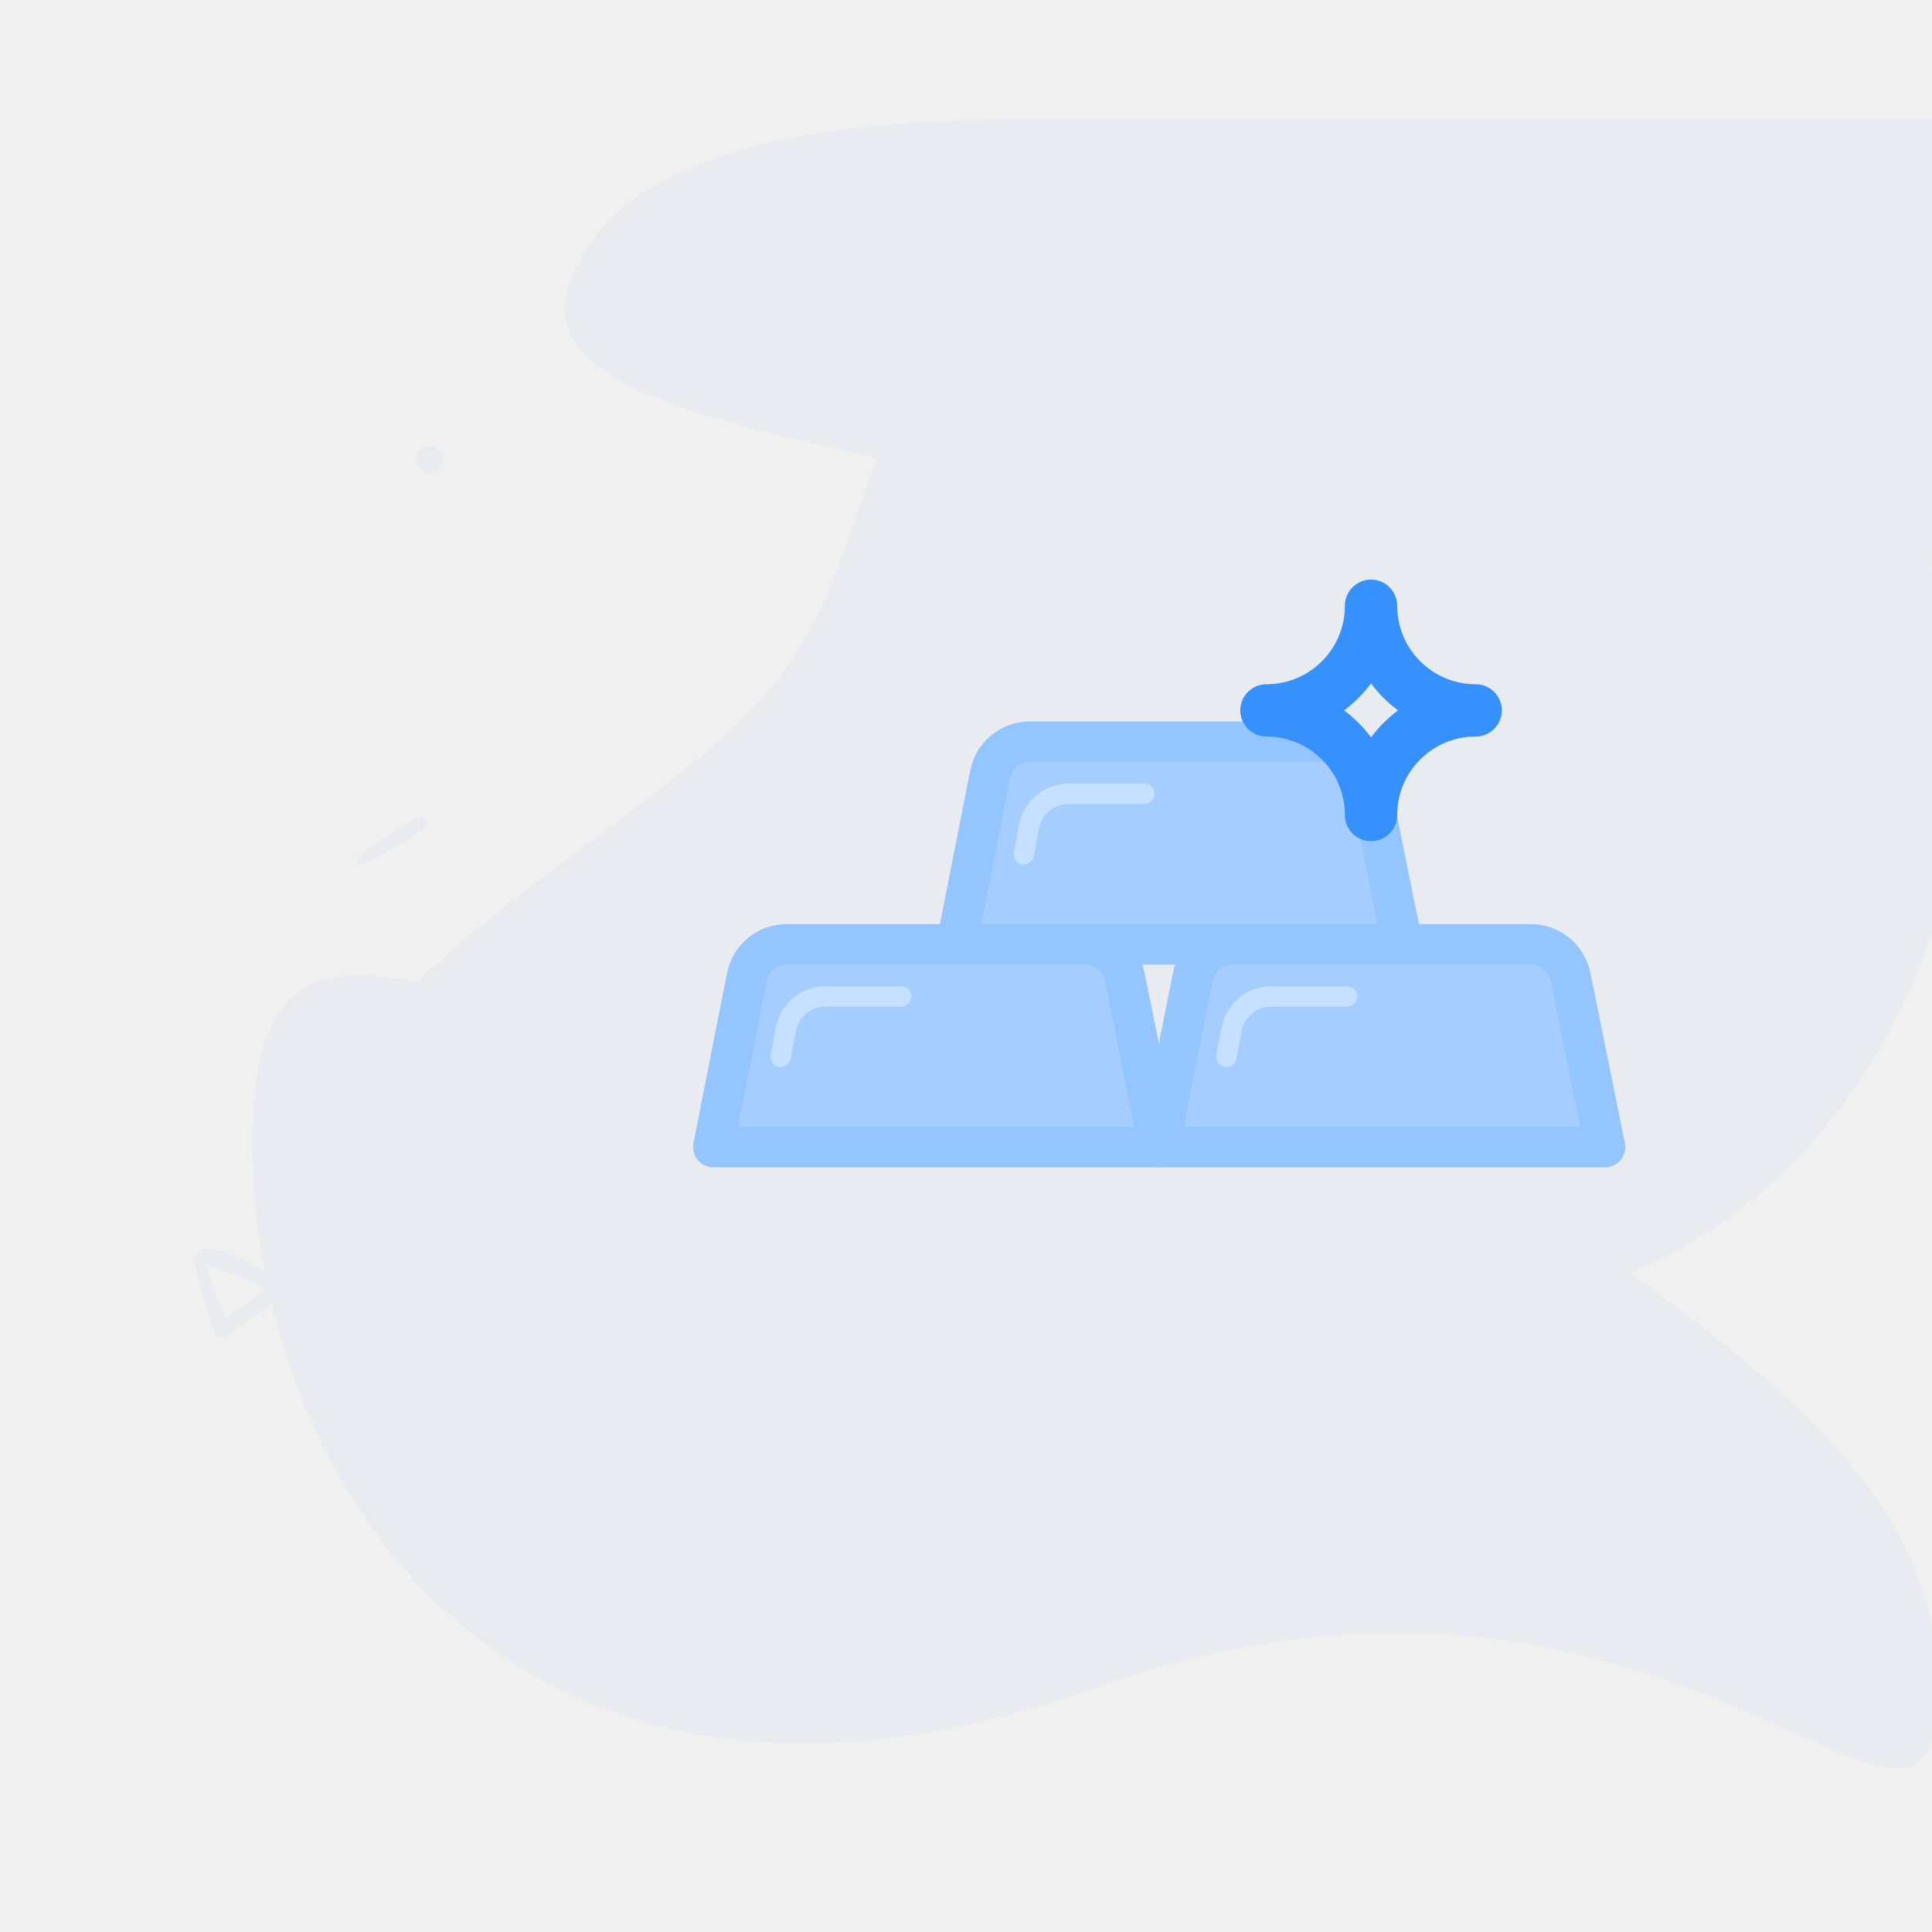
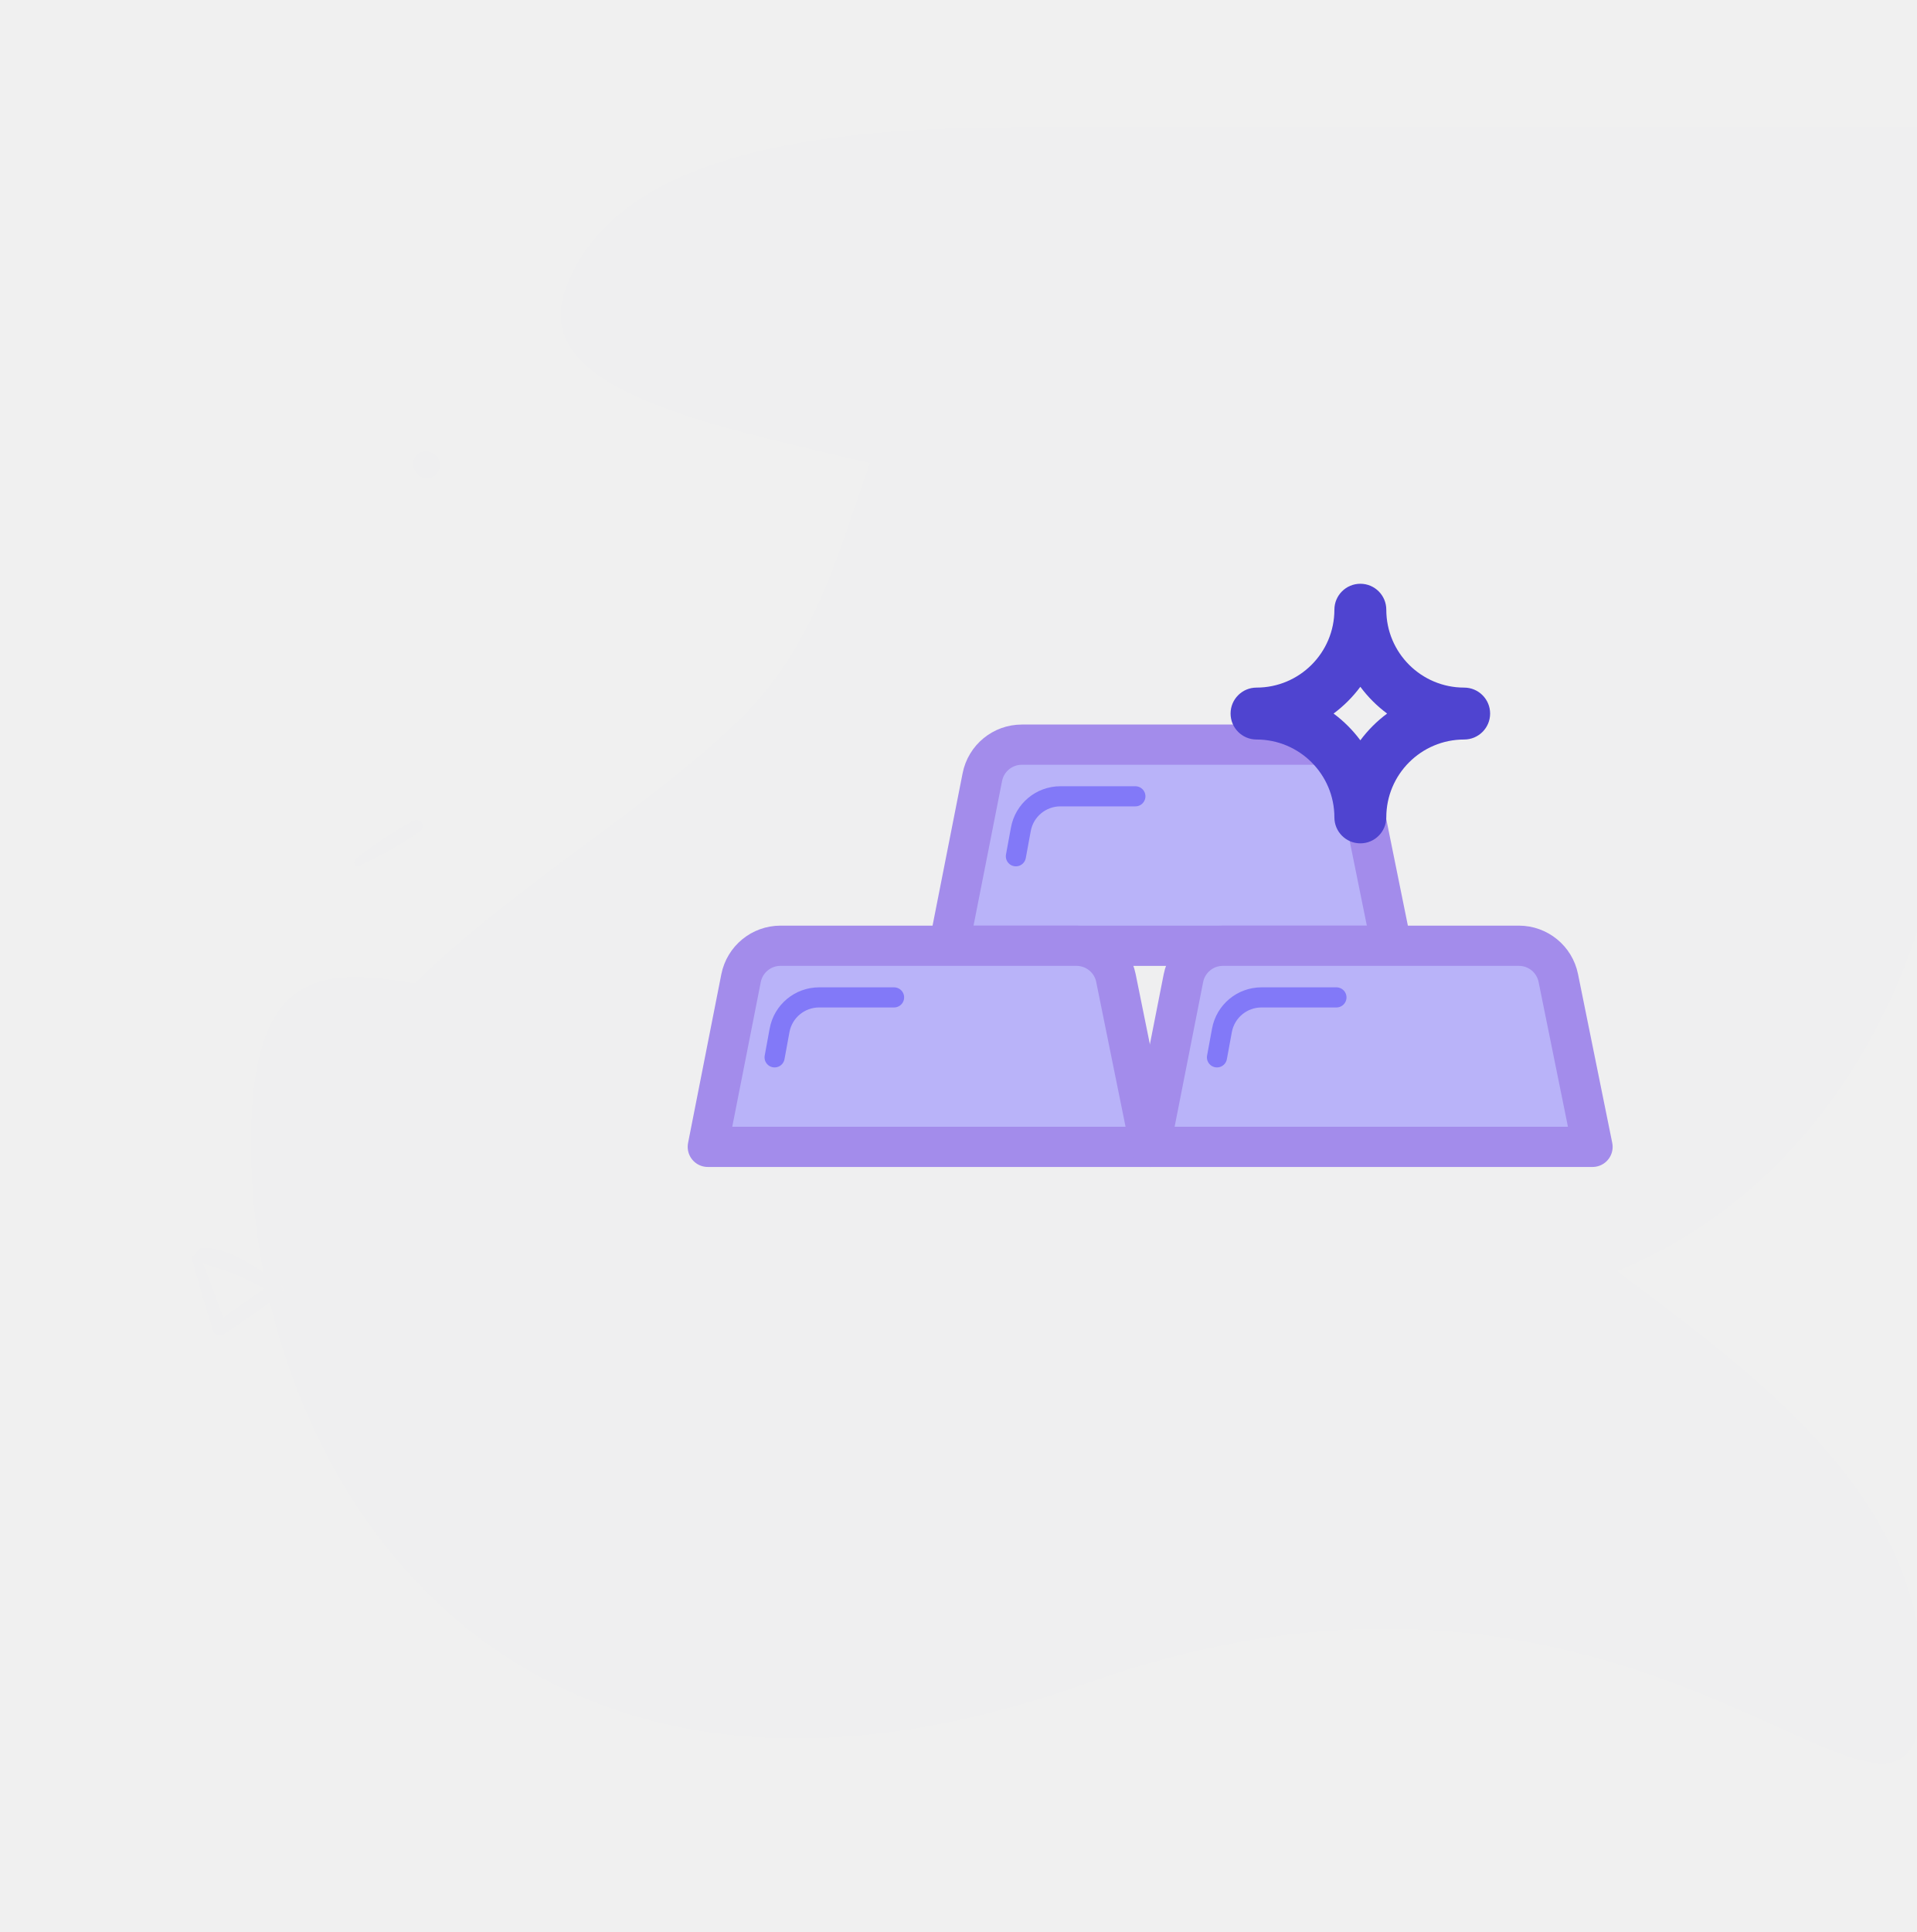
- <svg xmlns="http://www.w3.org/2000/svg" width="130" height="130" viewBox="0 0 130 130">
-   <g fill="none" fill-rule="evenodd" transform="translate(13 8)">
-     <g fill="#3792FC" fill-rule="nonzero" opacity=".05">
-       <path d="M83.633,47.205 C94.633,47.205 113.633,47.205 117.633,36.205 C121.633,25.205 88.375,25.85 80.633,18.108 C72.891,10.366 60.408,11.205 48.633,11.205 C36.858,11.205 39.089,-1.773 29.633,0.205 C20.177,2.183 28.633,12.096 25.633,18.108 C25.633,21.845 25.633,31.544 25.633,47.205 C51.966,47.205 71.299,47.205 83.633,47.205 Z" transform="rotate(180 71.483 23.603)" />
-       <path d="M60.714,105.567 C99.978,91.606 117.428,123.017 117.428,105.567 C117.428,88.116 96.488,79.391 86.017,68.921 C75.547,58.451 80.129,41 64.204,41 C48.279,41 56.302,50.782 38.901,58.451 C21.5,66.119 4,46.235 4,68.921 C4,91.606 21.451,119.527 60.714,105.567 Z" />
-       <path d="M62.714,76.567 C101.978,62.606 119.428,94.017 119.428,76.567 C119.428,59.116 98.488,50.391 88.017,39.921 C77.547,29.451 82.129,12 66.204,12 C50.279,12 58.302,21.782 40.901,29.451 C23.5,37.119 6,17.235 6,39.921 C6,62.606 23.451,90.527 62.714,76.567 Z" transform="matrix(-1 0 0 1 125.428 0)" />
-       <path d="M11.369 50.156C12.781 49.482 14.228 48.703 15.501 47.79 15.968 47.454 15.508 46.8 15.016 47.059 13.657 47.772 12.328 48.693 11.117 49.63 10.868 49.817 11.048 50.309 11.369 50.156L11.369 50.156zM104.083 63.888C103.789 62.351 103.405 60.753 102.844 59.289 102.64 58.753 101.889 59.03 102.014 59.573 102.356 61.071 102.91 62.587 103.509 63.999 103.63 64.286 104.152 64.237 104.083 63.888L104.083 63.888zM16.596 22.325C16.568 22.301 16.544 22.277 16.516 22.256 16.167 21.945 15.592 21.886 15.253 22.256 14.91 22.63 14.921 23.145 15.253 23.519 15.277 23.547 15.301 23.571 15.322 23.599 15.634 23.952 16.281 23.941 16.596 23.599 16.907 23.256 16.969 22.657 16.596 22.325L16.596 22.325zM97.009 27.762C97.096 27.189 97.08 26.646 97.397 26.141 98.037 25.138 98.943 25.388 99.821 25.831 100.715 26.283 101.559 26.55 102.528 26.132 104.045 25.476 104.76 23.186 103.31 22.108 102.842 21.757 102.378 22.334 102.441 22.777 102.528 23.391 102.834 24.072 102.307 24.599 101.601 25.305 100.773 24.712 100.067 24.394 99.307 24.051 98.496 23.976 97.715 24.294 96.365 24.841 95.383 26.671 96.457 27.908 96.607 28.079 96.971 28 97.009 27.762L97.009 27.762zM81.353 85.657C79.966 86.989 79.441 89.062 80.762 90.665 82.006 92.173 84.421 92.488 85.974 91.289 89.732 88.387 85.814 83.043 81.762 84.148 81.011 84.353 81.199 85.425 81.939 85.464 83.122 85.53 84.393 85.574 85.338 86.409 86.355 87.299 86.377 88.807 85.543 89.835 83.332 92.549 79.496 88.553 81.818 86.121 82.116 85.817 81.663 85.364 81.353 85.657L81.353 85.657zM.01 76.819C.443 78.428.918 80.019 1.417 81.609 1.534 81.99 1.897 82.113 2.226 81.887 3.52 81.007 4.81 80.146 6.038 79.172 6.273 78.983 6.221 78.607 5.991 78.447 4.555 77.463 2.621 76.009.8 76 .339 75.995.014 76.649.485 76.918 1.219 77.341 2.099 77.492 2.885 77.816 3.788 78.193 4.687 78.635 5.487 79.205 5.506 78.941 5.525 78.678 5.539 78.414 4.17 79.256 2.88 80.202 1.581 81.143 1.836 81.195 2.094 81.247 2.348 81.299 1.793 79.727 1.224 78.169.607 76.621.476 76.296-.08 76.475.01 76.819L.01 76.819z" />
+ <svg xmlns="http://www.w3.org/2000/svg" width="130" height="131" viewBox="0 0 130 131" fill="none">
+   <g clip-path="url(#clip0)">
+     <g opacity="0.05">
+       <path opacity="0.05" d="M72.332 8.583C61.332 8.583 42.332 8.583 38.332 19.583C34.332 30.583 67.59 29.938 75.332 37.68C83.074 45.422 95.557 44.583 107.332 44.583C119.107 44.583 116.876 57.561 126.332 55.583C135.788 53.605 127.332 43.692 130.332 37.68C130.332 33.943 130.332 24.244 130.332 8.583C103.999 8.583 84.665 8.583 72.332 8.583Z" fill="#675AF6" />
+       <path opacity="0.05" d="M73.714 114.149C112.978 100.189 130.428 131.599 130.428 114.149C130.428 96.698 109.488 87.973 99.017 77.503C88.547 67.032 93.129 49.582 77.204 49.582C61.279 49.582 69.302 59.364 51.901 67.032C34.5 74.701 17 54.817 17 77.503C17 100.189 34.45 128.109 73.714 114.149Z" fill="#675AF6" />
+       <path opacity="0.05" d="M75.716 85.149C36.452 71.189 19.001 102.599 19.001 85.149C19.001 67.698 39.942 58.973 50.412 48.503C60.883 38.032 56.3 20.582 72.225 20.582C88.15 20.582 80.127 30.364 97.529 38.032C114.93 45.701 132.43 25.817 132.43 48.503C132.43 71.189 114.979 99.109 75.716 85.149Z" fill="#675AF6" />
+       <path opacity="0.05" d="M24.369 58.738C25.781 58.064 27.227 57.285 28.501 56.372C28.968 56.036 28.508 55.382 28.017 55.642C26.657 56.354 25.328 57.275 24.117 58.212C23.868 58.399 24.048 58.891 24.369 58.738ZM117.083 72.47C116.789 70.933 116.405 69.335 115.844 67.871C115.64 67.335 114.889 67.612 115.014 68.155C115.356 69.653 115.91 71.169 116.509 72.581C116.63 72.868 117.152 72.819 117.083 72.47ZM29.596 30.907C29.568 30.883 29.544 30.859 29.516 30.838C29.166 30.527 28.592 30.468 28.253 30.838C27.91 31.212 27.921 31.727 28.253 32.101C28.277 32.129 28.302 32.153 28.322 32.181C28.634 32.534 29.281 32.523 29.596 32.181C29.907 31.838 29.969 31.239 29.596 30.907ZM110.009 36.344C110.096 35.772 110.08 35.228 110.397 34.723C111.037 33.72 111.943 33.971 112.821 34.413C113.715 34.865 114.559 35.132 115.528 34.714C117.045 34.058 117.76 31.768 116.31 30.69C115.842 30.339 115.378 30.916 115.441 31.359C115.528 31.973 115.834 32.654 115.307 33.181C114.601 33.887 113.773 33.294 113.067 32.976C112.307 32.633 111.496 32.558 110.715 32.876C109.365 33.423 108.383 35.253 109.457 36.49C109.607 36.661 109.971 36.582 110.009 36.344ZM94.353 94.239C92.966 95.571 92.441 97.644 93.762 99.246C95.006 100.755 97.421 101.07 98.974 99.871C102.732 96.969 98.814 91.625 94.762 92.73C94.011 92.935 94.199 94.007 94.939 94.046C96.122 94.112 97.393 94.156 98.338 94.991C99.355 95.881 99.377 97.389 98.543 98.418C96.332 101.131 92.496 97.135 94.818 94.703C95.116 94.399 94.663 93.946 94.353 94.239ZM13.01 85.401C13.443 87.01 13.918 88.601 14.417 90.191C14.534 90.572 14.897 90.695 15.226 90.469C16.52 89.589 17.809 88.728 19.038 87.754C19.273 87.566 19.221 87.189 18.991 87.029C17.555 86.046 15.621 84.591 13.8 84.582C13.339 84.577 13.014 85.231 13.485 85.5C14.219 85.923 15.099 86.074 15.885 86.398C16.788 86.775 17.687 87.217 18.487 87.787C18.506 87.523 18.525 87.26 18.539 86.996C17.169 87.838 15.88 88.784 14.581 89.725C14.835 89.777 15.094 89.829 15.348 89.881C14.793 88.309 14.224 86.751 13.607 85.203C13.476 84.879 12.92 85.057 13.01 85.401Z" fill="#675AF6" />
    </g>
-     <g transform="translate(35 31)">
-       <g stroke-linejoin="round" transform="translate(16.364 10.91)">
-         <path fill="#A5CEFF" stroke="#94C5FF" stroke-width="2.727" d="M4.931,-6.21724894e-15 L25.005,-6.21724894e-15 C26.302,-7.78782608e-15 27.42,0.914 27.678,2.185 L30,13.636 L30,13.636 L0,13.636 L2.256,2.2 C2.508,0.921 3.628,-5.53384183e-15 4.931,-6.21724894e-15 Z" />
-         <path stroke="#C6E0FF" stroke-linecap="round" stroke-width="1.364" d="M4.531,7.568 L4.867,5.737 C5.105,4.442 6.234,3.502 7.55,3.502 L12.633,3.502 L12.633,3.502" />
-       </g>
-       <path fill="#3791FC" fill-rule="nonzero" d="M37.215,10.561 C40.131,10.561 42.495,12.925 42.495,15.841 C42.495,16.813 43.283,17.602 44.255,17.602 C45.227,17.602 46.015,16.813 46.015,15.841 C46.015,12.925 48.38,10.561 51.296,10.561 C52.268,10.561 53.056,9.773 53.056,8.801 C53.056,7.829 52.268,7.041 51.296,7.041 C48.38,7.041 46.015,4.676 46.015,1.76 C46.015,0.788 45.227,3.68594044e-14 44.255,3.68594044e-14 C43.283,3.68594044e-14 42.495,0.788 42.495,1.76 C42.495,4.676 40.131,7.041 37.215,7.041 C36.243,7.041 35.455,7.829 35.455,8.801 C35.455,9.773 36.243,10.561 37.215,10.561 Z M44.255,6.986 C44.768,7.677 45.38,8.288 46.07,8.801 C45.38,9.314 44.768,9.925 44.255,10.615 C43.743,9.925 43.131,9.314 42.441,8.801 C43.131,8.288 43.743,7.677 44.255,6.986 L44.255,6.986 Z" />
-       <g stroke-linejoin="round" transform="translate(0 24.545)">
-         <path fill="#A5CEFF" stroke="#94C5FF" stroke-width="2.727" d="M4.931,-6.21724894e-15 L25.005,-6.21724894e-15 C26.302,-7.78782608e-15 27.42,0.914 27.678,2.185 L30,13.636 L30,13.636 L0,13.636 L2.256,2.2 C2.508,0.921 3.628,-5.53384183e-15 4.931,-6.21724894e-15 Z" />
-         <path stroke="#C6E0FF" stroke-linecap="round" stroke-width="1.364" d="M4.531,7.568 L4.867,5.737 C5.105,4.442 6.234,3.502 7.55,3.502 L12.633,3.502 L12.633,3.502" />
-       </g>
-       <g stroke-linejoin="round" transform="translate(30 24.545)">
-         <path fill="#A5CEFF" stroke="#94C5FF" stroke-width="2.727" d="M4.931,-6.21724894e-15 L25.005,-6.21724894e-15 C26.302,-7.78782608e-15 27.42,0.914 27.678,2.185 L30,13.636 L30,13.636 L0,13.636 L2.256,2.2 C2.508,0.921 3.628,-5.53384183e-15 4.931,-6.21724894e-15 Z" />
-         <path stroke="#C6E0FF" stroke-linecap="round" stroke-width="1.364" d="M4.531,7.568 L4.867,5.737 C5.105,4.442 6.234,3.502 7.55,3.502 L12.633,3.502 L12.633,3.502" />
-       </g>
-     </g>
+     <path fill-rule="evenodd" clip-rule="evenodd" d="M69.294 50.492H89.368C90.666 50.492 91.783 51.406 92.041 52.677L94.363 64.129H64.363L66.619 52.692C66.871 51.414 67.992 50.492 69.294 50.492Z" fill="#B9B3F9" stroke="#A38CEB" stroke-width="2.727" stroke-linejoin="round" />
+     <path d="M68.894 58.06L69.231 56.229C69.469 54.934 70.597 53.994 71.913 53.994H76.997" stroke="#8279F8" stroke-width="1.364" stroke-linecap="round" stroke-linejoin="round" />
+     <path d="M85.213 50.143C88.13 50.143 90.494 52.507 90.494 55.423C90.494 56.395 91.282 57.184 92.254 57.184C93.226 57.184 94.014 56.395 94.014 55.423C94.014 52.507 96.378 50.143 99.294 50.143C100.267 50.143 101.055 49.355 101.055 48.383C101.055 47.411 100.267 46.623 99.294 46.623C96.378 46.623 94.014 44.258 94.014 41.342C94.014 40.37 93.226 39.582 92.254 39.582C91.282 39.582 90.494 40.37 90.494 41.342C90.494 44.258 88.13 46.623 85.213 46.623C84.241 46.623 83.453 47.411 83.453 48.383C83.453 49.355 84.241 50.143 85.213 50.143ZM92.254 46.568C92.767 47.259 93.378 47.87 94.069 48.383C93.378 48.896 92.767 49.507 92.254 50.197C91.741 49.507 91.13 48.896 90.439 48.383C91.13 47.87 91.741 47.259 92.254 46.568Z" fill="#4F44D0" />
+     <path fill-rule="evenodd" clip-rule="evenodd" d="M52.931 64.127H73.005C74.302 64.127 75.42 65.041 75.678 66.312L78 77.763H48L50.255 66.326C50.508 65.048 51.629 64.127 52.931 64.127Z" fill="#B9B3F9" stroke="#A38CEB" stroke-width="2.727" stroke-linejoin="round" />
+     <path d="M52.531 71.695L52.867 69.864C53.105 68.569 54.234 67.629 55.55 67.629H60.633" stroke="#8279F8" stroke-width="1.364" stroke-linecap="round" stroke-linejoin="round" />
+     <path fill-rule="evenodd" clip-rule="evenodd" d="M82.931 64.127H103.005C104.302 64.127 105.42 65.041 105.678 66.312L108 77.763H78L80.255 66.326C80.508 65.048 81.629 64.127 82.931 64.127Z" fill="#B9B3F9" stroke="#A38CEB" stroke-width="2.727" stroke-linejoin="round" />
+     <path d="M82.531 71.695L82.868 69.864C83.105 68.569 84.234 67.629 85.55 67.629H90.633" stroke="#8279F8" stroke-width="1.364" stroke-linecap="round" stroke-linejoin="round" />
  </g>
+   <defs>
+     <clipPath id="clip0">
+       <rect width="130" height="130" fill="white" transform="translate(0 0.582031)" />
+     </clipPath>
+   </defs>
</svg>
